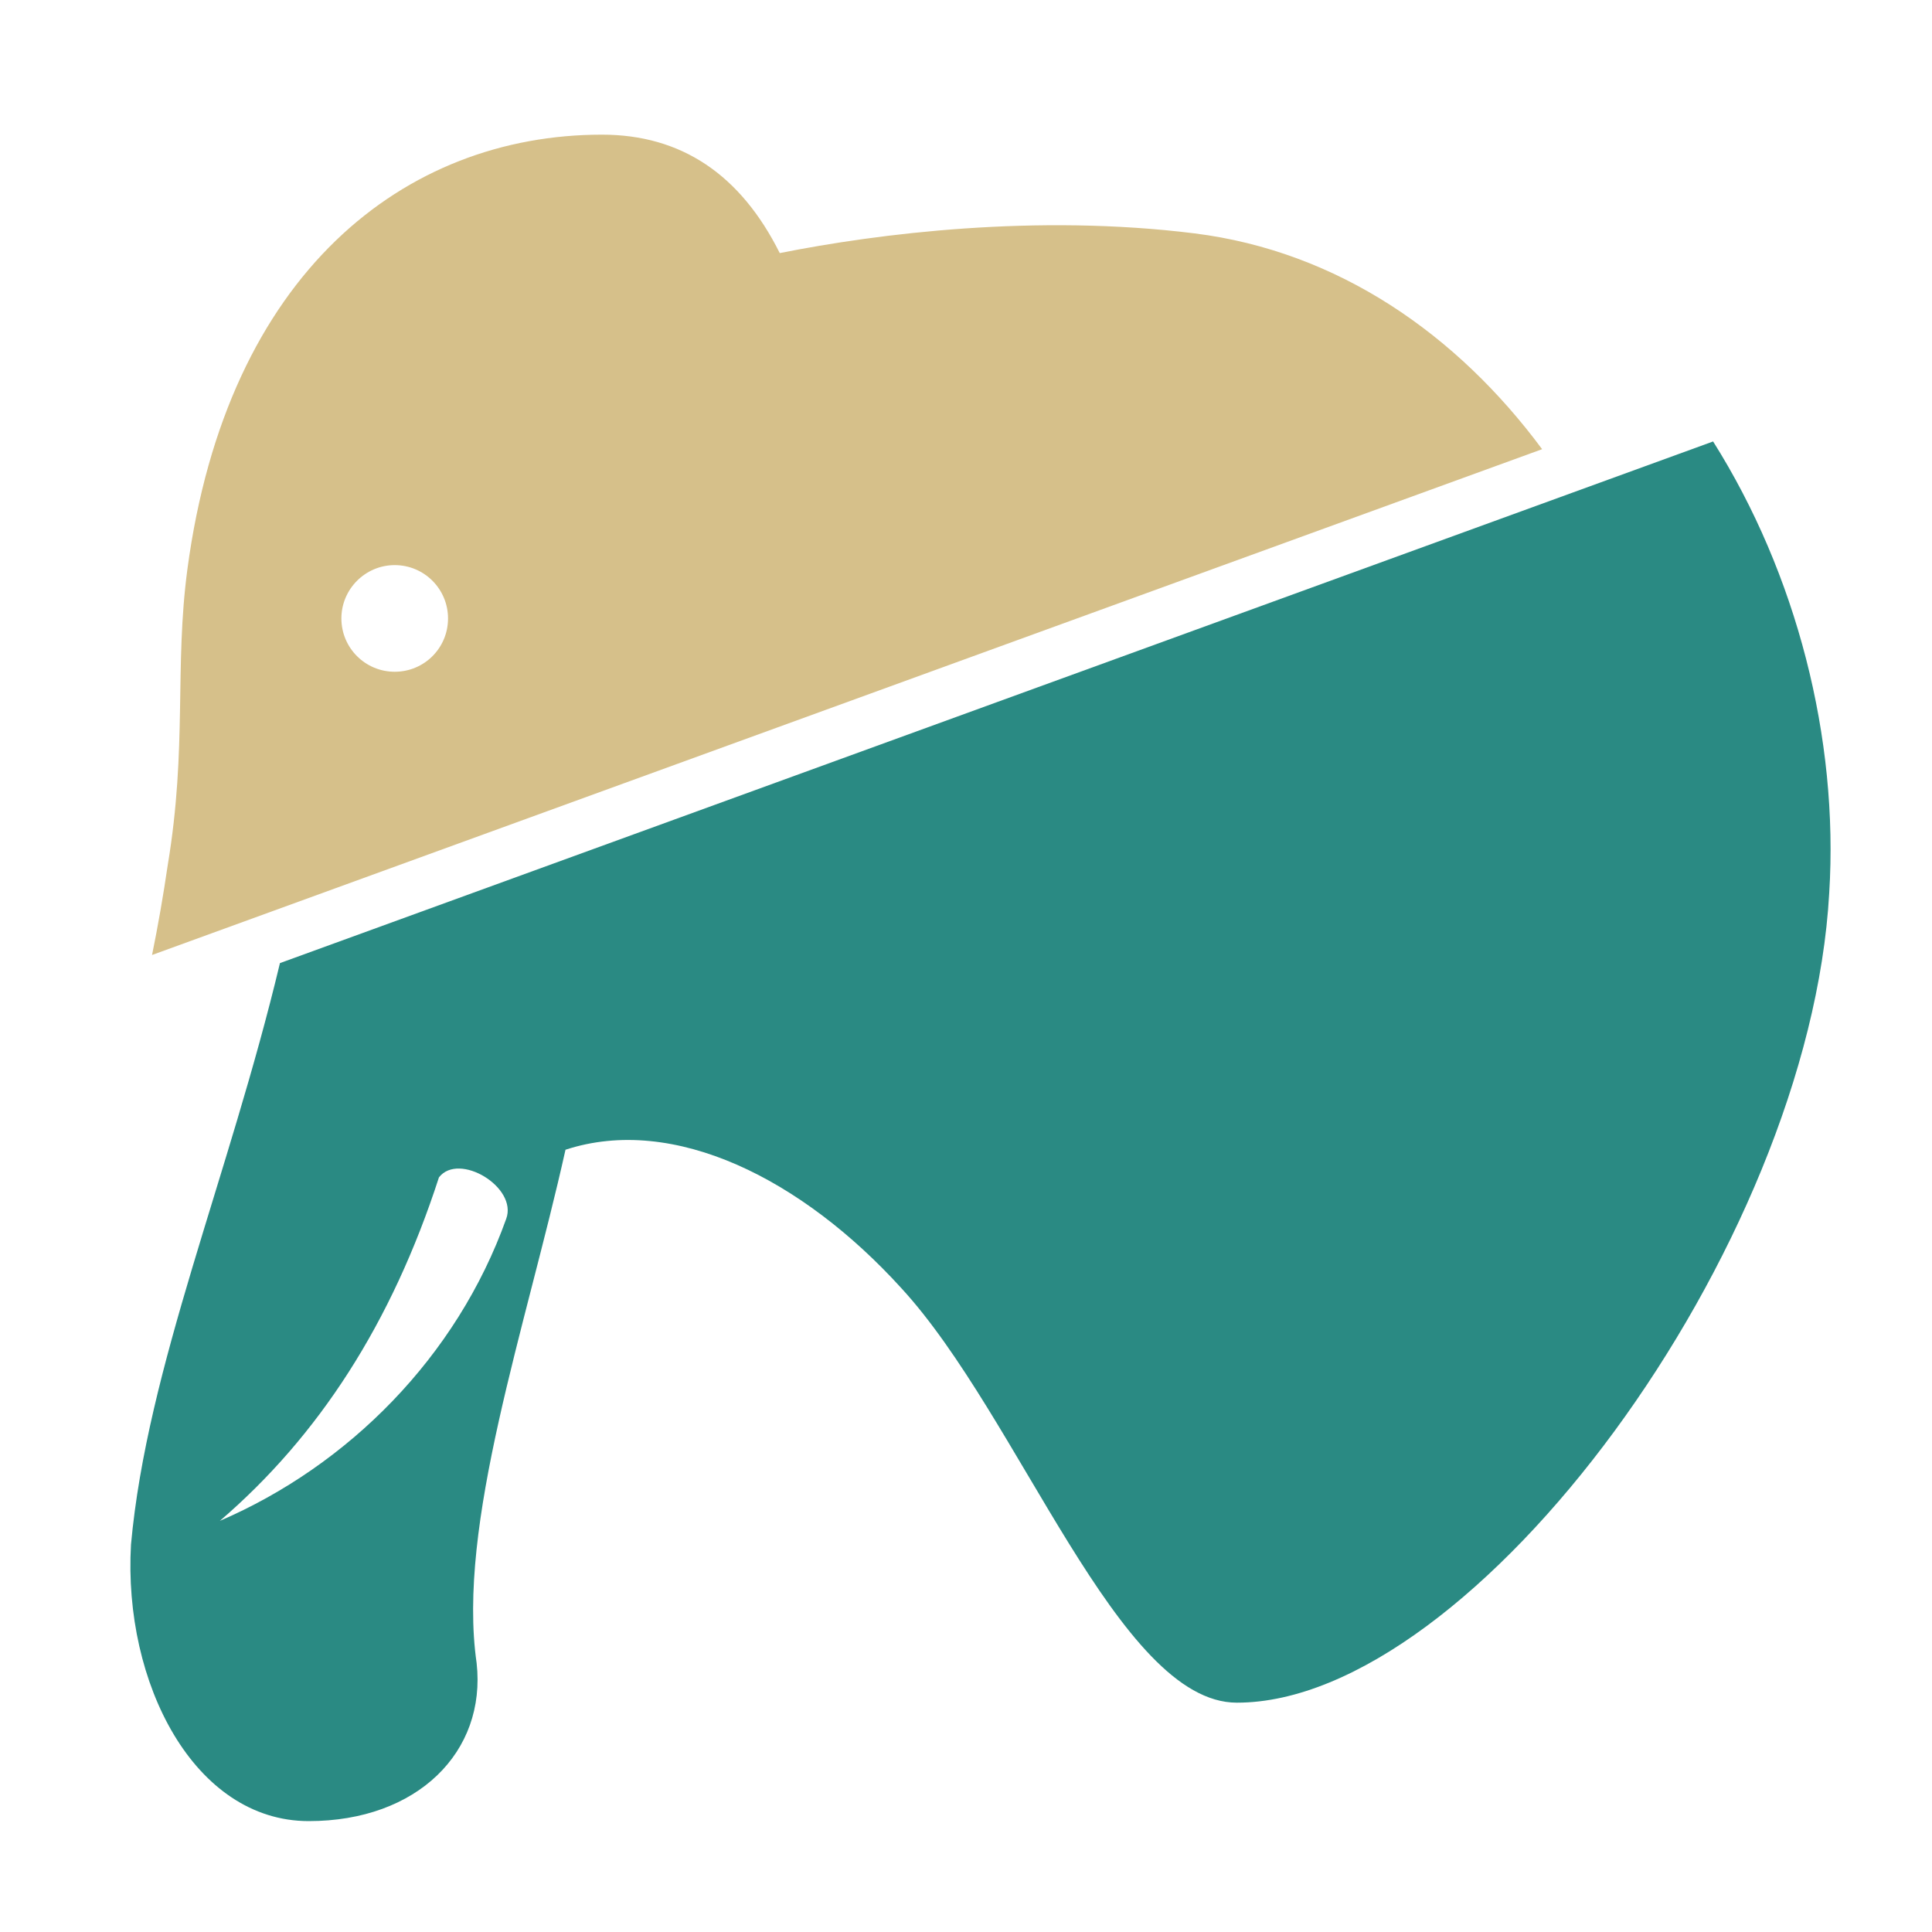
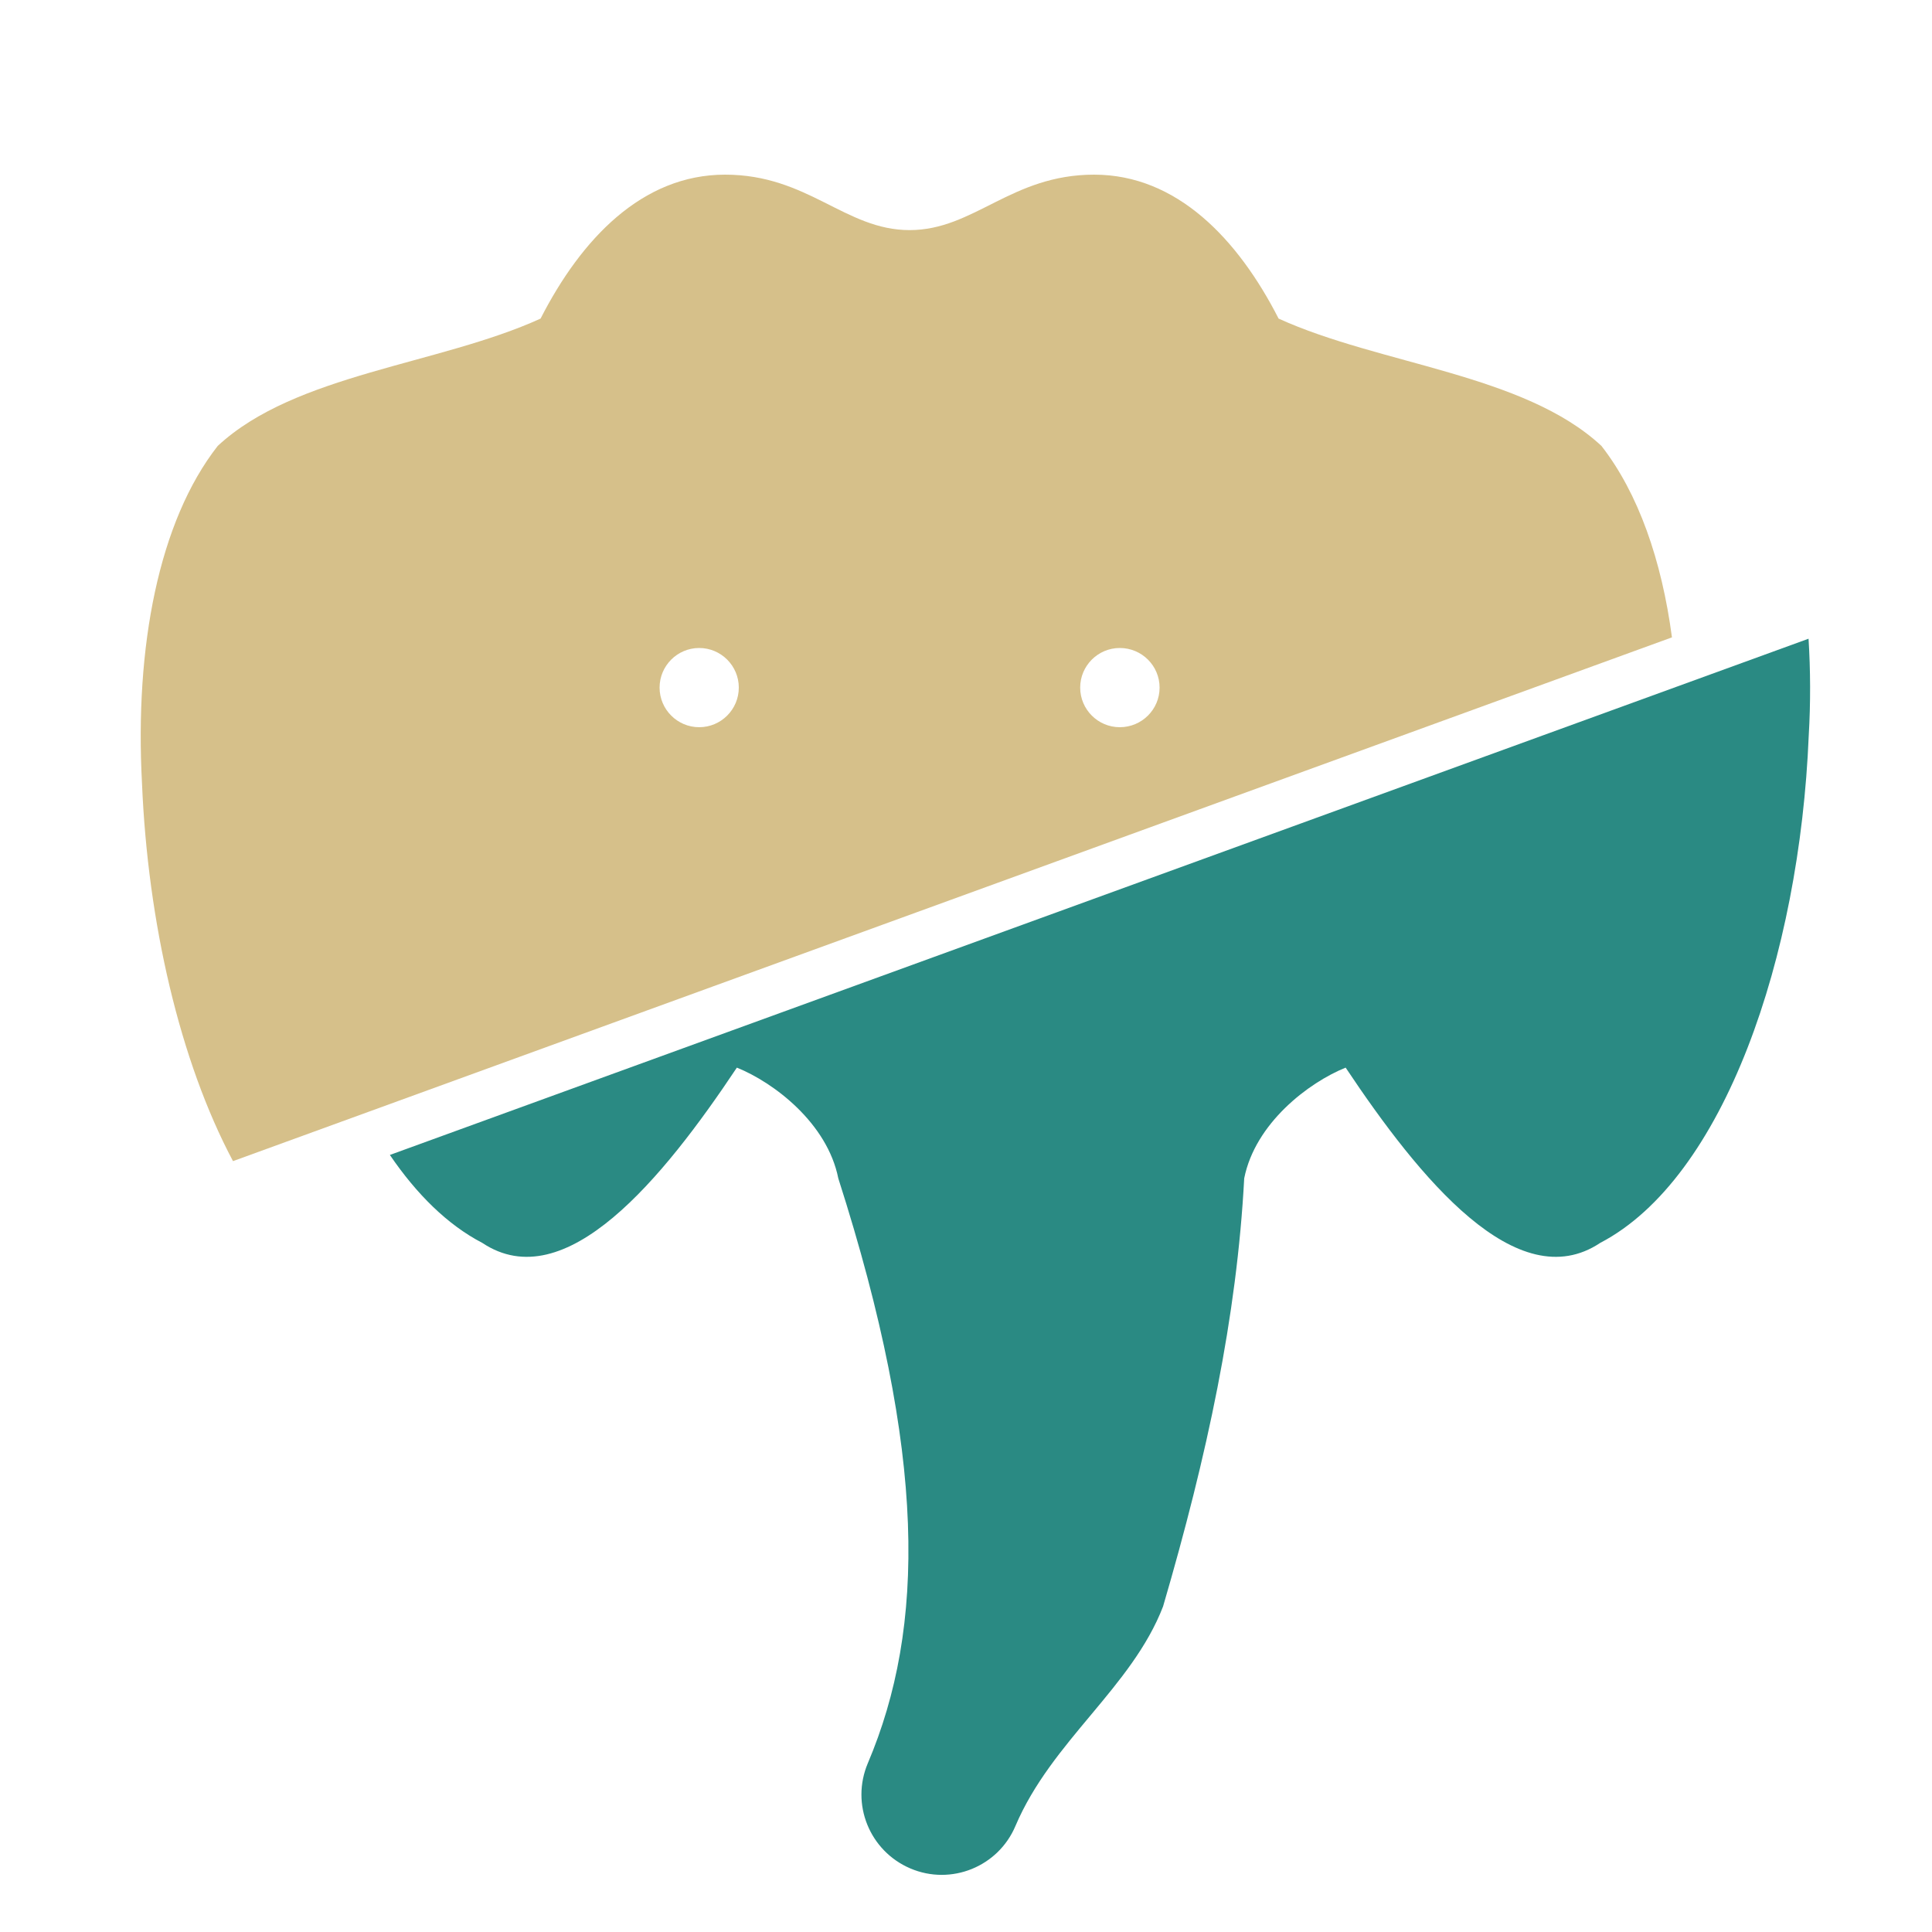
<svg xmlns="http://www.w3.org/2000/svg" viewBox="0 0 100 100">
-   <path fill="#d6c08a" fill-rule="evenodd" d="M79.82 23.25C75.41 17.3 69.25 13.01 61.83 12.08C53.65 11.06 45.47 12.08 40.36 13.1C38.32 9.02 35.25 6.97 31.16 6.97C20.94 6.97 11.75 14.13 9.7 29.46C9.02 34.57 9.7 38.66 8.68 44.79C8.45 46.36 8.18 47.91 7.87 49.43L79.82 23.25ZM23.19 32.01C23.19 33.54 21.96 34.77 20.43 34.77C18.91 34.77 17.67 33.54 17.67 32.01C17.67 30.49 18.91 29.25 20.43 29.25C21.96 29.25 23.19 30.49 23.19 32.01Z" />
-   <path fill="#2a8a83" fill-rule="evenodd" d="M14.49 49.85C11.84 60.94 7.61 70.78 6.78 79.95C6.37 87.11 10.05 94.26 15.98 94.26C21.6 94.26 25.18 90.68 24.67 86.08C23.64 78.93 27.22 68.71 29.27 59.51C34.89 57.67 41.53 61.04 46.64 66.66C52.77 73.31 57.88 88.13 64.02 88.13C76.28 88.13 93.66 64.62 94.68 46.22C95.18 38.2 92.98 29.69 88.67 22.85L14.49 49.85ZM26.2 63.09C23.64 70.24 18.02 75.86 11.38 78.72C16.49 74.33 20.27 68.5 22.72 60.94C23.75 59.61 26.81 61.45 26.2 63.09Z" />
+   <path fill="#d6c08a" fill-rule="evenodd" d="M12.06 60.1C9.3 54.91 7.65 47.73 7.35 40.55C6.97 33.49 8.21 26.99 11.27 23.08C15.28 19.35 22.73 18.88 27.98 16.49C30.08 12.38 33.23 9.04 37.53 9.04C41.83 9.04 43.74 11.91 47.08 11.91C50.42 11.91 52.33 9.04 56.63 9.04C60.92 9.04 64.08 12.38 66.18 16.49C71.43 18.88 78.88 19.35 82.89 23.08C84.8 25.53 86.01 29 86.54 32.99L12.06 60.1ZM38.24 35.59C38.24 36.72 37.32 37.64 36.19 37.64C35.06 37.64 34.14 36.72 34.14 35.59C34.14 34.46 35.06 33.54 36.19 33.54C37.32 33.54 38.24 34.46 38.24 35.59ZM60.02 35.59C60.02 36.72 59.1 37.64 57.96 37.64C56.83 37.64 55.91 36.72 55.91 35.59C55.91 34.46 56.83 33.54 57.96 33.54C59.1 33.54 60.02 34.46 60.02 35.59Z" />
+   <path fill="#2a8a83" fill-rule="evenodd" d="M93.61 33.06C93.71 34.68 93.72 36.36 93.62 38.07C93.15 49.53 89.23 60.99 82.83 64.33C78.53 67.2 73.47 60.99 69.65 55.26C67.74 56.03 64.97 58.13 64.4 60.99C64.02 68.15 62.49 75.32 60.2 83.15C58.58 87.35 54.43 90.11 52.56 94.51C51.67 96.62 49.23 97.61 47.12 96.71C45.01 95.81 44.02 93.38 44.92 91.26C47.9 84.23 47.98 75.32 43.39 60.99C42.82 58.13 40.05 56.03 38.14 55.26C34.32 60.99 29.26 67.2 24.96 64.33C23.17 63.4 21.57 61.82 20.18 59.78L93.61 33.06Z" />
</svg>
